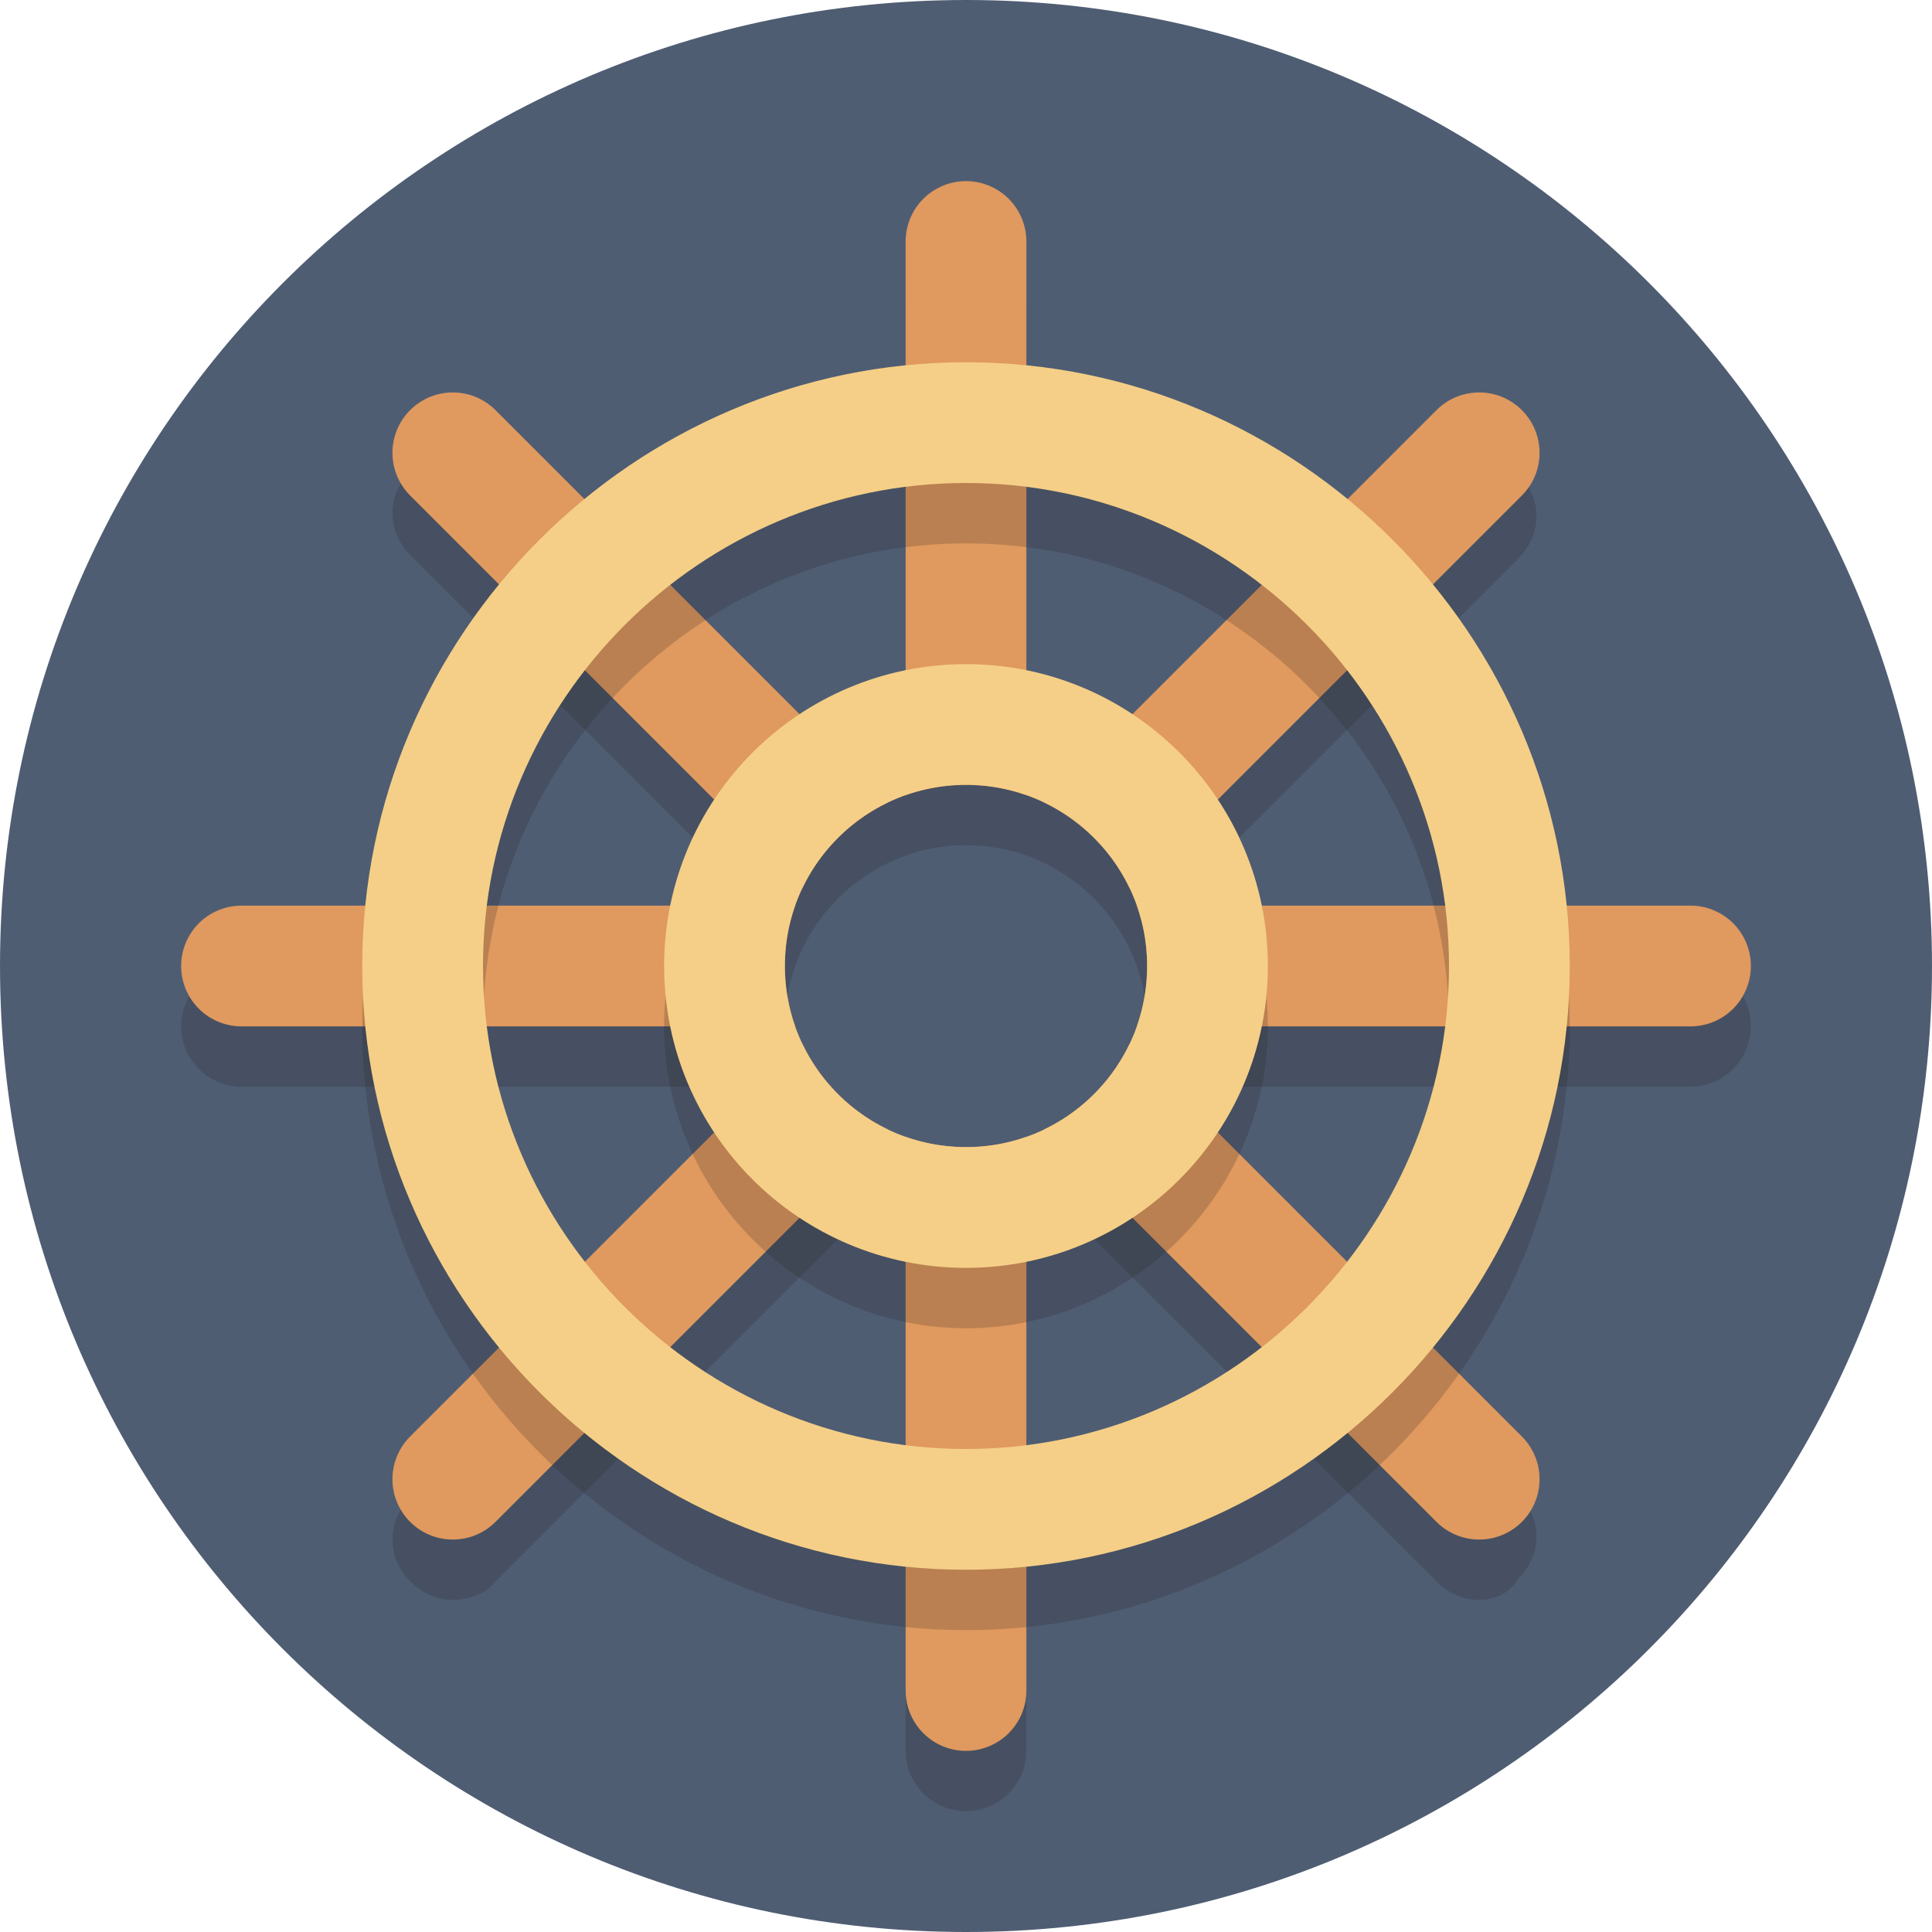
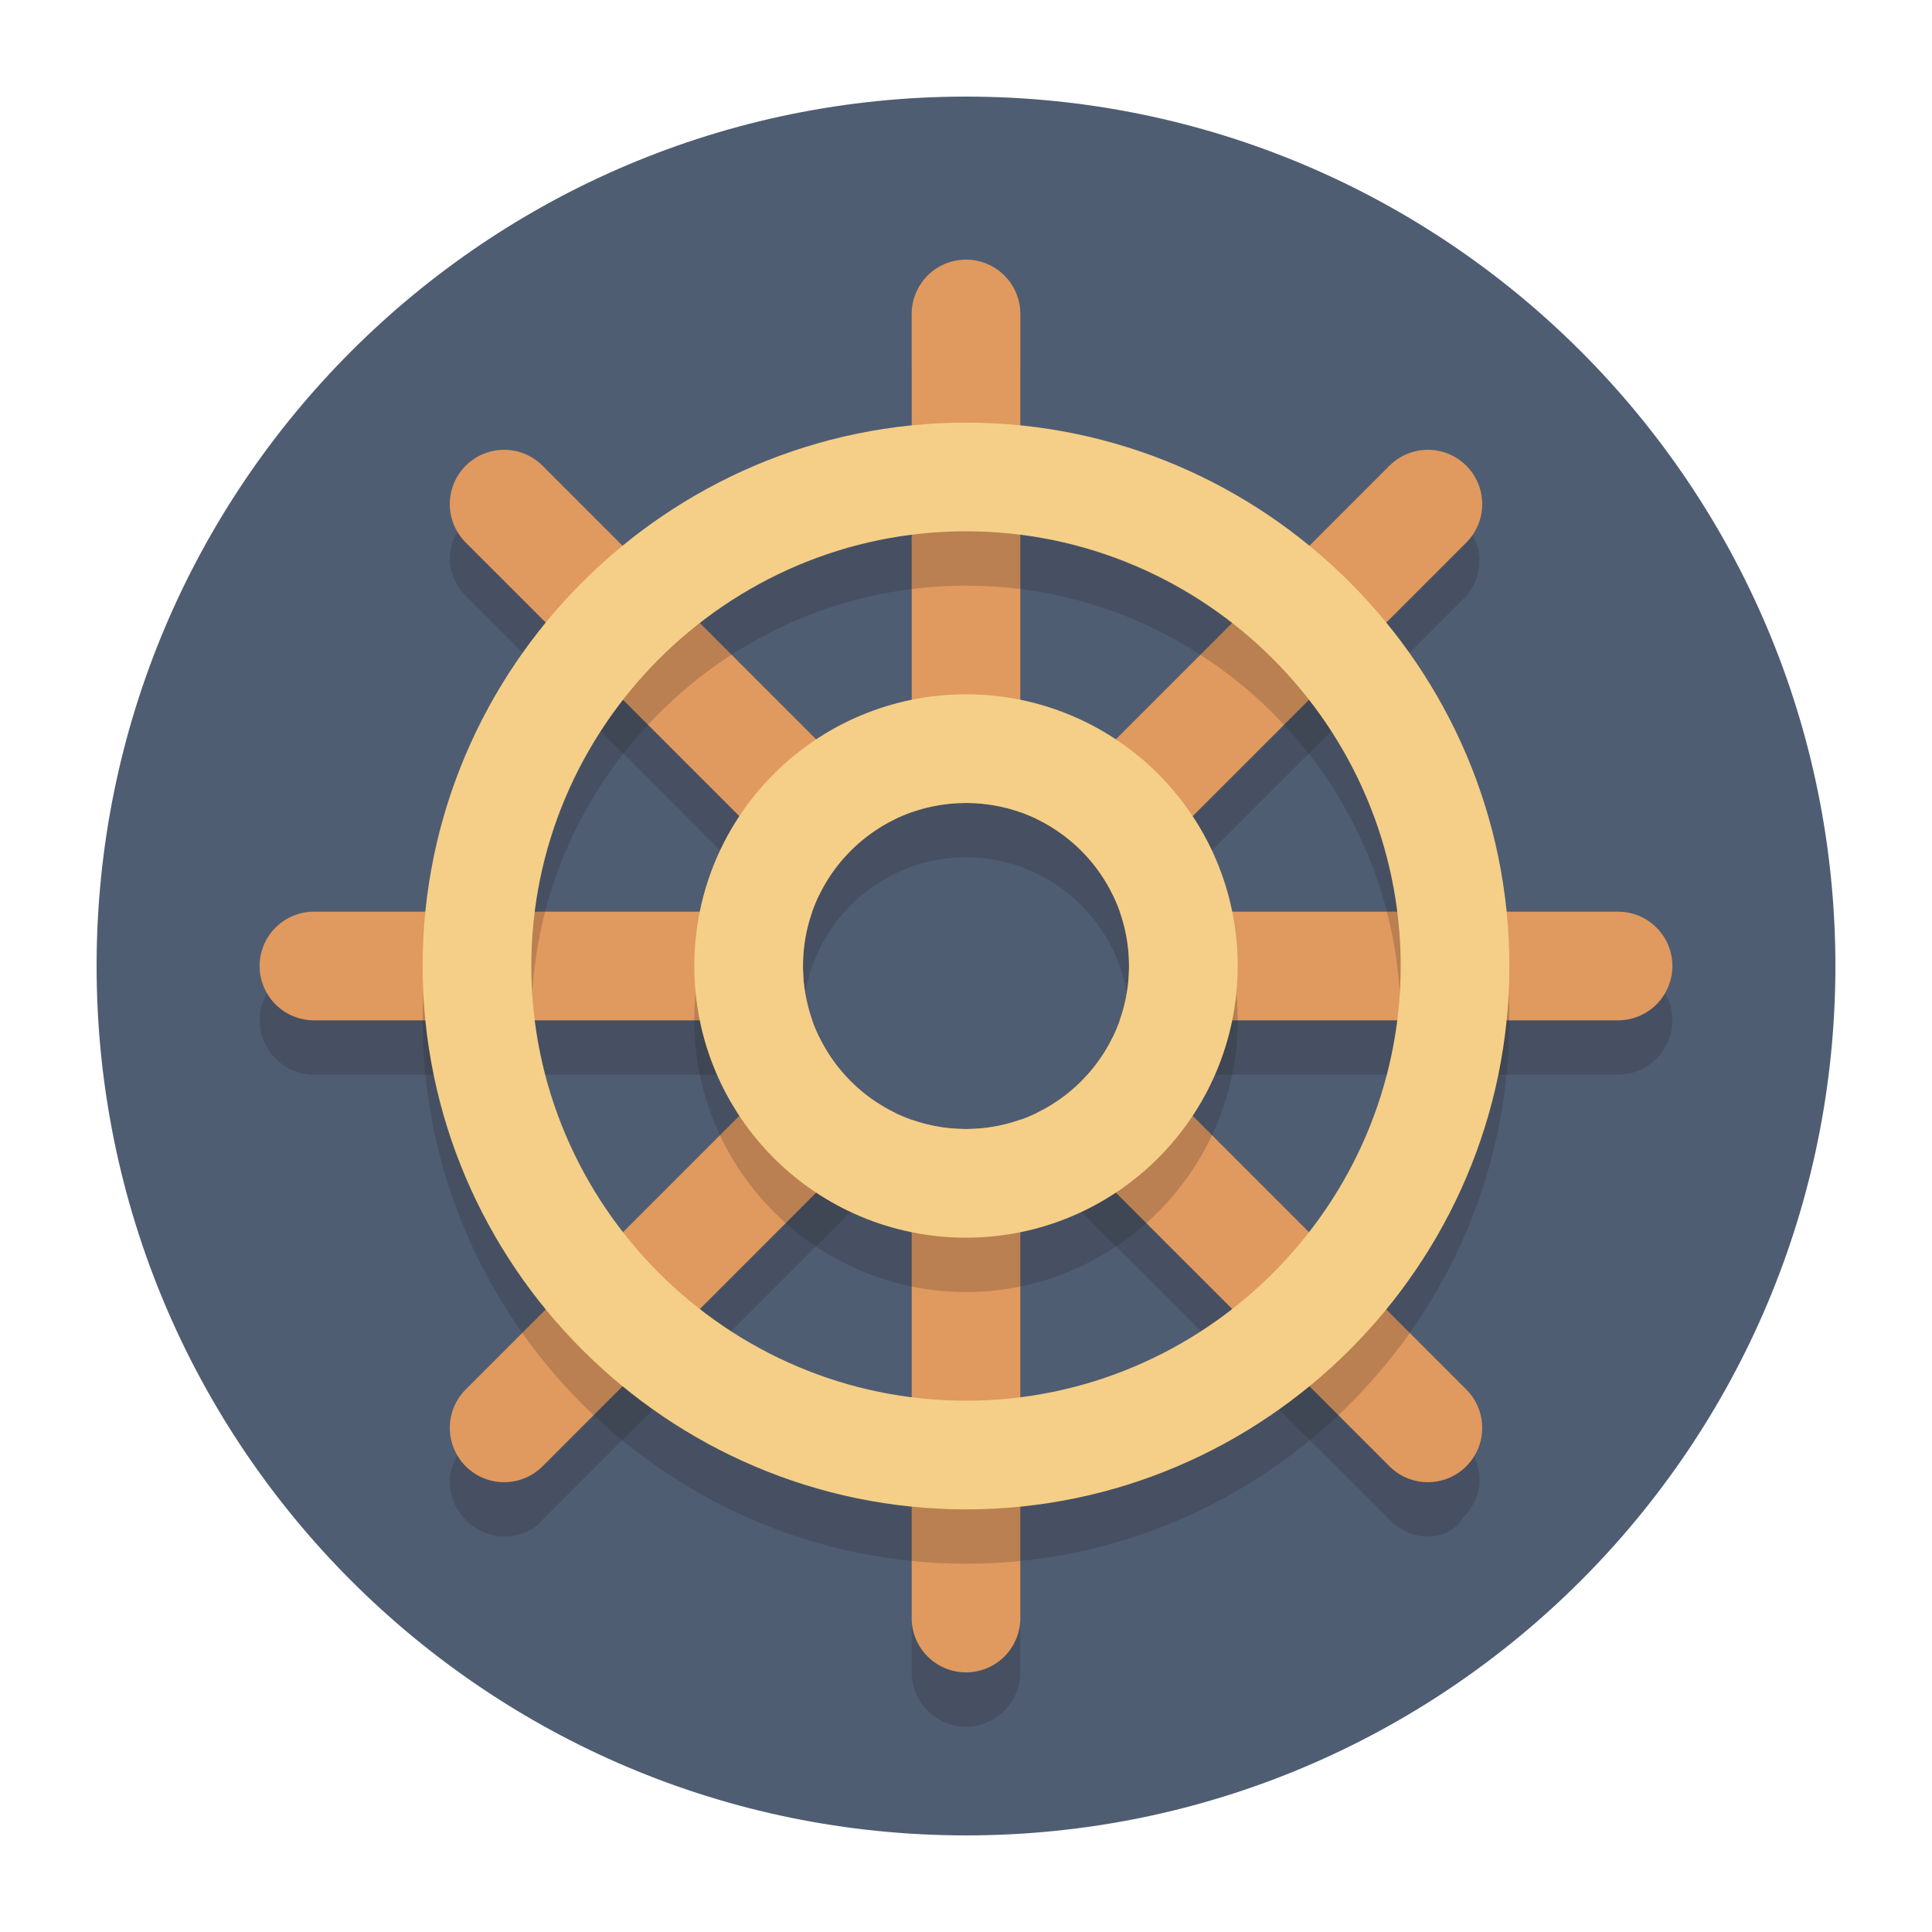
- <svg xmlns="http://www.w3.org/2000/svg" version="1.1" id="Layer_1" x="0px" y="0px" viewBox="0 0 64 64" style="enable-background:new 0 0 64 64;" xml:space="preserve">
-   <style type="text/css">
+ <svg xmlns="http://www.w3.org/2000/svg" version="1.1" id="Layer_1" x="0px" y="0px" viewBox="0 0 40 40" xml:space="preserve" width="40" height="40">
+   <defs id="defs53" />
+   <style type="text/css" id="style2">
	.st0{display:none;fill:#2B3544;}
	.st1{fill:#4F5D73;}
	.st2{opacity:0.2;}
	.st3{fill:#231F20;}
	.st4{fill:none;stroke:#E0995E;stroke-width:4;stroke-linecap:round;stroke-miterlimit:10;}
	.st5{opacity:0.2;fill:#231F20;}
	.st6{fill:#F5CF87;}
	.st7{fill:none;stroke:#F5CF87;stroke-width:4;stroke-miterlimit:10;}
</style>
-   <rect x="-391" y="-1345" class="st0" width="608" height="1984" />
-   <circle class="st1" cx="32" cy="32" r="32" />
-   <g class="st2">
-     <g>
-       <path class="st3" d="M32,60c-1.1,0-2-0.9-2-2V10c0-1.1,0.9-2,2-2s2,0.9,2,2v48C34,59.1,33.1,60,32,60z" />
+   <rect x="-389" y="-1371" class="st0" width="608" height="1984" id="rect4" style="display:none;fill:#2b3544" />
+   <circle class="st1" cx="20" cy="20" id="circle6" r="18" style="fill:#4f5d73;stroke-width:0.562" />
+   <g class="st2" id="g24" transform="matrix(0.5625,0,0,0.5625,2,2)" style="opacity:0.2">
+     <g id="g10">
+       <path class="st3" d="m 32,60 c -1.1,0 -2,-0.9 -2,-2 V 10 c 0,-1.1 0.9,-2 2,-2 1.1,0 2,0.9 2,2 v 48 c 0,1.1 -0.9,2 -2,2 z" id="path8" style="fill:#231f20" />
    </g>
-     <g>
-       <path class="st3" d="M56,36H8c-1.1,0-2-0.9-2-2s0.9-2,2-2h48c1.1,0,2,0.9,2,2S57.1,36,56,36z" />
+     <g id="g14">
+       <path class="st3" d="M 56,36 H 8 C 6.9,36 6,35.1 6,34 6,32.9 6.9,32 8,32 h 48 c 1.1,0 2,0.9 2,2 0,1.1 -0.9,2 -2,2 z" id="path12" style="fill:#231f20" />
    </g>
-     <g>
-       <path class="st3" d="M49,53c-0.5,0-1-0.2-1.4-0.6L13.6,18.4c-0.8-0.8-0.8-2,0-2.8c0.8-0.8,2-0.8,2.8,0l33.9,33.9    c0.8,0.8,0.8,2,0,2.8C50,52.8,49.5,53,49,53z" />
+     <g id="g18">
+       <path class="st3" d="m 49,53 c -0.5,0 -1,-0.2 -1.4,-0.6 l -34,-34 c -0.8,-0.8 -0.8,-2 0,-2.8 0.8,-0.8 2,-0.8 2.8,0 l 33.9,33.9 c 0.8,0.8 0.8,2 0,2.8 C 50,52.8 49.5,53 49,53 Z" id="path16" style="fill:#231f20" />
    </g>
-     <g>
-       <path class="st3" d="M15,53c-0.5,0-1-0.2-1.4-0.6c-0.8-0.8-0.8-2,0-2.8l33.9-33.9c0.8-0.8,2-0.8,2.8,0c0.8,0.8,0.8,2,0,2.8    L16.4,52.4C16.1,52.8,15.5,53,15,53z" />
+     <g id="g22">
+       <path class="st3" d="m 15,53 c -0.5,0 -1,-0.2 -1.4,-0.6 -0.8,-0.8 -0.8,-2 0,-2.8 L 47.5,15.7 c 0.8,-0.8 2,-0.8 2.8,0 0.8,0.8 0.8,2 0,2.8 L 16.4,52.4 C 16.1,52.8 15.5,53 15,53 Z" id="path20" style="fill:#231f20" />
    </g>
  </g>
-   <g>
-     <line class="st4" x1="32" y1="8" x2="32" y2="56" />
-     <line class="st4" x1="56" y1="32" x2="8" y2="32" />
-     <line class="st4" x1="49" y1="49" x2="15" y2="15" />
-     <line class="st4" x1="15" y1="49" x2="49" y2="15" />
+   <g id="g34" transform="matrix(0.5625,0,0,0.5625,2,2)">
+     <line class="st4" x1="32" y1="8" x2="32" y2="56" id="line26" style="fill:none;stroke:#e0995e;stroke-width:4;stroke-linecap:round;stroke-miterlimit:10" />
+     <line class="st4" x1="56" y1="32" x2="8" y2="32" id="line28" style="fill:none;stroke:#e0995e;stroke-width:4;stroke-linecap:round;stroke-miterlimit:10" />
+     <line class="st4" x1="49" y1="49" x2="15" y2="15" id="line30" style="fill:none;stroke:#e0995e;stroke-width:4;stroke-linecap:round;stroke-miterlimit:10" />
+     <line class="st4" x1="15" y1="49" x2="49" y2="15" id="line32" style="fill:none;stroke:#e0995e;stroke-width:4;stroke-linecap:round;stroke-miterlimit:10" />
  </g>
-   <path class="st5" d="M32,18c8.8,0,16,7.2,16,16s-7.2,16-16,16s-16-7.2-16-16S23.2,18,32,18 M32,14c-11,0-20,9-20,20s9,20,20,20  s20-9,20-20S43,14,32,14L32,14z" />
-   <g>
-     <path class="st6" d="M32,16c8.8,0,16,7.2,16,16s-7.2,16-16,16s-16-7.2-16-16S23.2,16,32,16 M32,12c-11,0-20,9-20,20s9,20,20,20   s20-9,20-20S43,12,32,12L32,12z" />
+   <path class="st5" d="m 20,12.125 c 4.95,0 9,4.05 9,9 0,4.95 -4.05,9 -9,9 -4.95,0 -9,-4.05 -9,-9 0,-4.95 4.05,-9 9,-9 m 0,-2.25 c -6.188,0 -11.25,5.062 -11.25,11.25 0,6.188 5.062,11.25 11.25,11.25 6.188,0 11.25,-5.062 11.25,-11.25 0,-6.188 -5.062,-11.25 -11.25,-11.25 z" id="path36" style="opacity:0.2;fill:#231f20;stroke-width:0.562" />
+   <g id="g40" transform="matrix(0.5625,0,0,0.5625,2,2)">
+     <path class="st6" d="m 32,16 c 8.8,0 16,7.2 16,16 0,8.8 -7.2,16 -16,16 -8.8,0 -16,-7.2 -16,-16 0,-8.8 7.2,-16 16,-16 m 0,-4 C 21,12 12,21 12,32 12,43 21,52 32,52 43,52 52,43 52,32 52,21 43,12 32,12 Z" id="path38" style="fill:#f5cf87" />
  </g>
-   <circle class="st1" cx="32" cy="32" r="6" />
-   <g class="st2">
-     <path class="st3" d="M32,44c-5.5,0-10-4.5-10-10s4.5-10,10-10s10,4.5,10,10S37.5,44,32,44z M32,28c-3.3,0-6,2.7-6,6s2.7,6,6,6   s6-2.7,6-6S35.3,28,32,28z" />
+   <circle class="st1" cx="20" cy="20" r="3.375" id="circle42" style="fill:#4f5d73;stroke-width:0.562" />
+   <g class="st2" id="g46" transform="matrix(0.5625,0,0,0.5625,2,2)" style="opacity:0.2">
+     <path class="st3" d="m 32,44 c -5.5,0 -10,-4.5 -10,-10 0,-5.5 4.5,-10 10,-10 5.5,0 10,4.5 10,10 0,5.5 -4.5,10 -10,10 z m 0,-16 c -3.3,0 -6,2.7 -6,6 0,3.3 2.7,6 6,6 3.3,0 6,-2.7 6,-6 0,-3.3 -2.7,-6 -6,-6 z" id="path44" style="fill:#231f20" />
  </g>
-   <circle class="st7" cx="32" cy="32" r="8" />
+   <circle class="st7" cx="20" cy="20" r="4.5" id="circle48" style="fill:none;stroke:#f5cf87;stroke-width:2.25;stroke-miterlimit:10" />
</svg>
